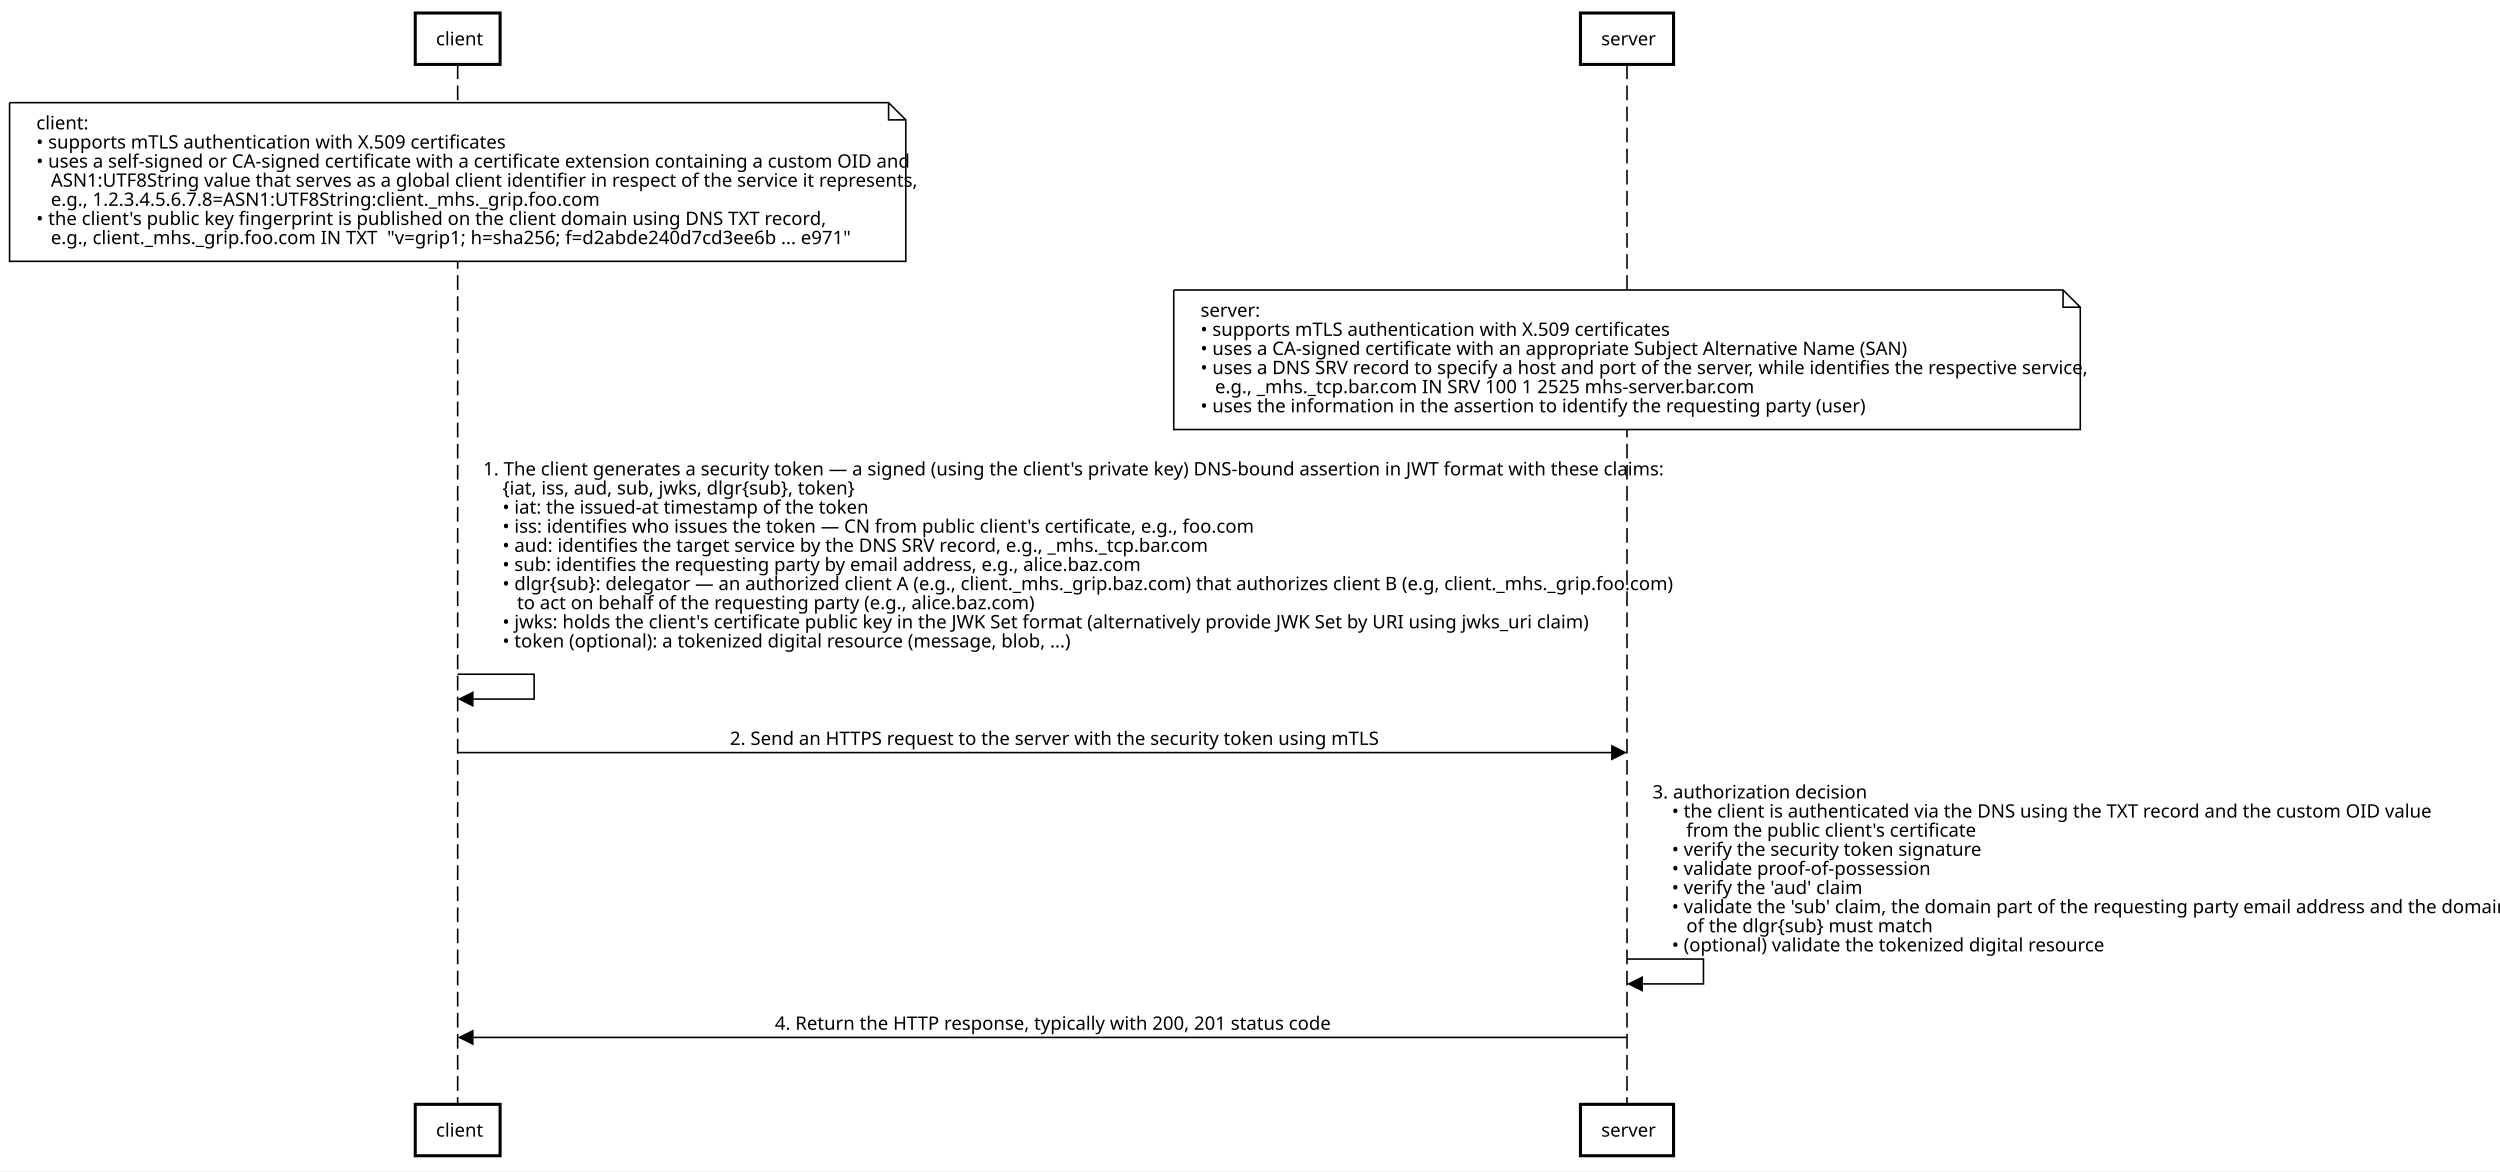
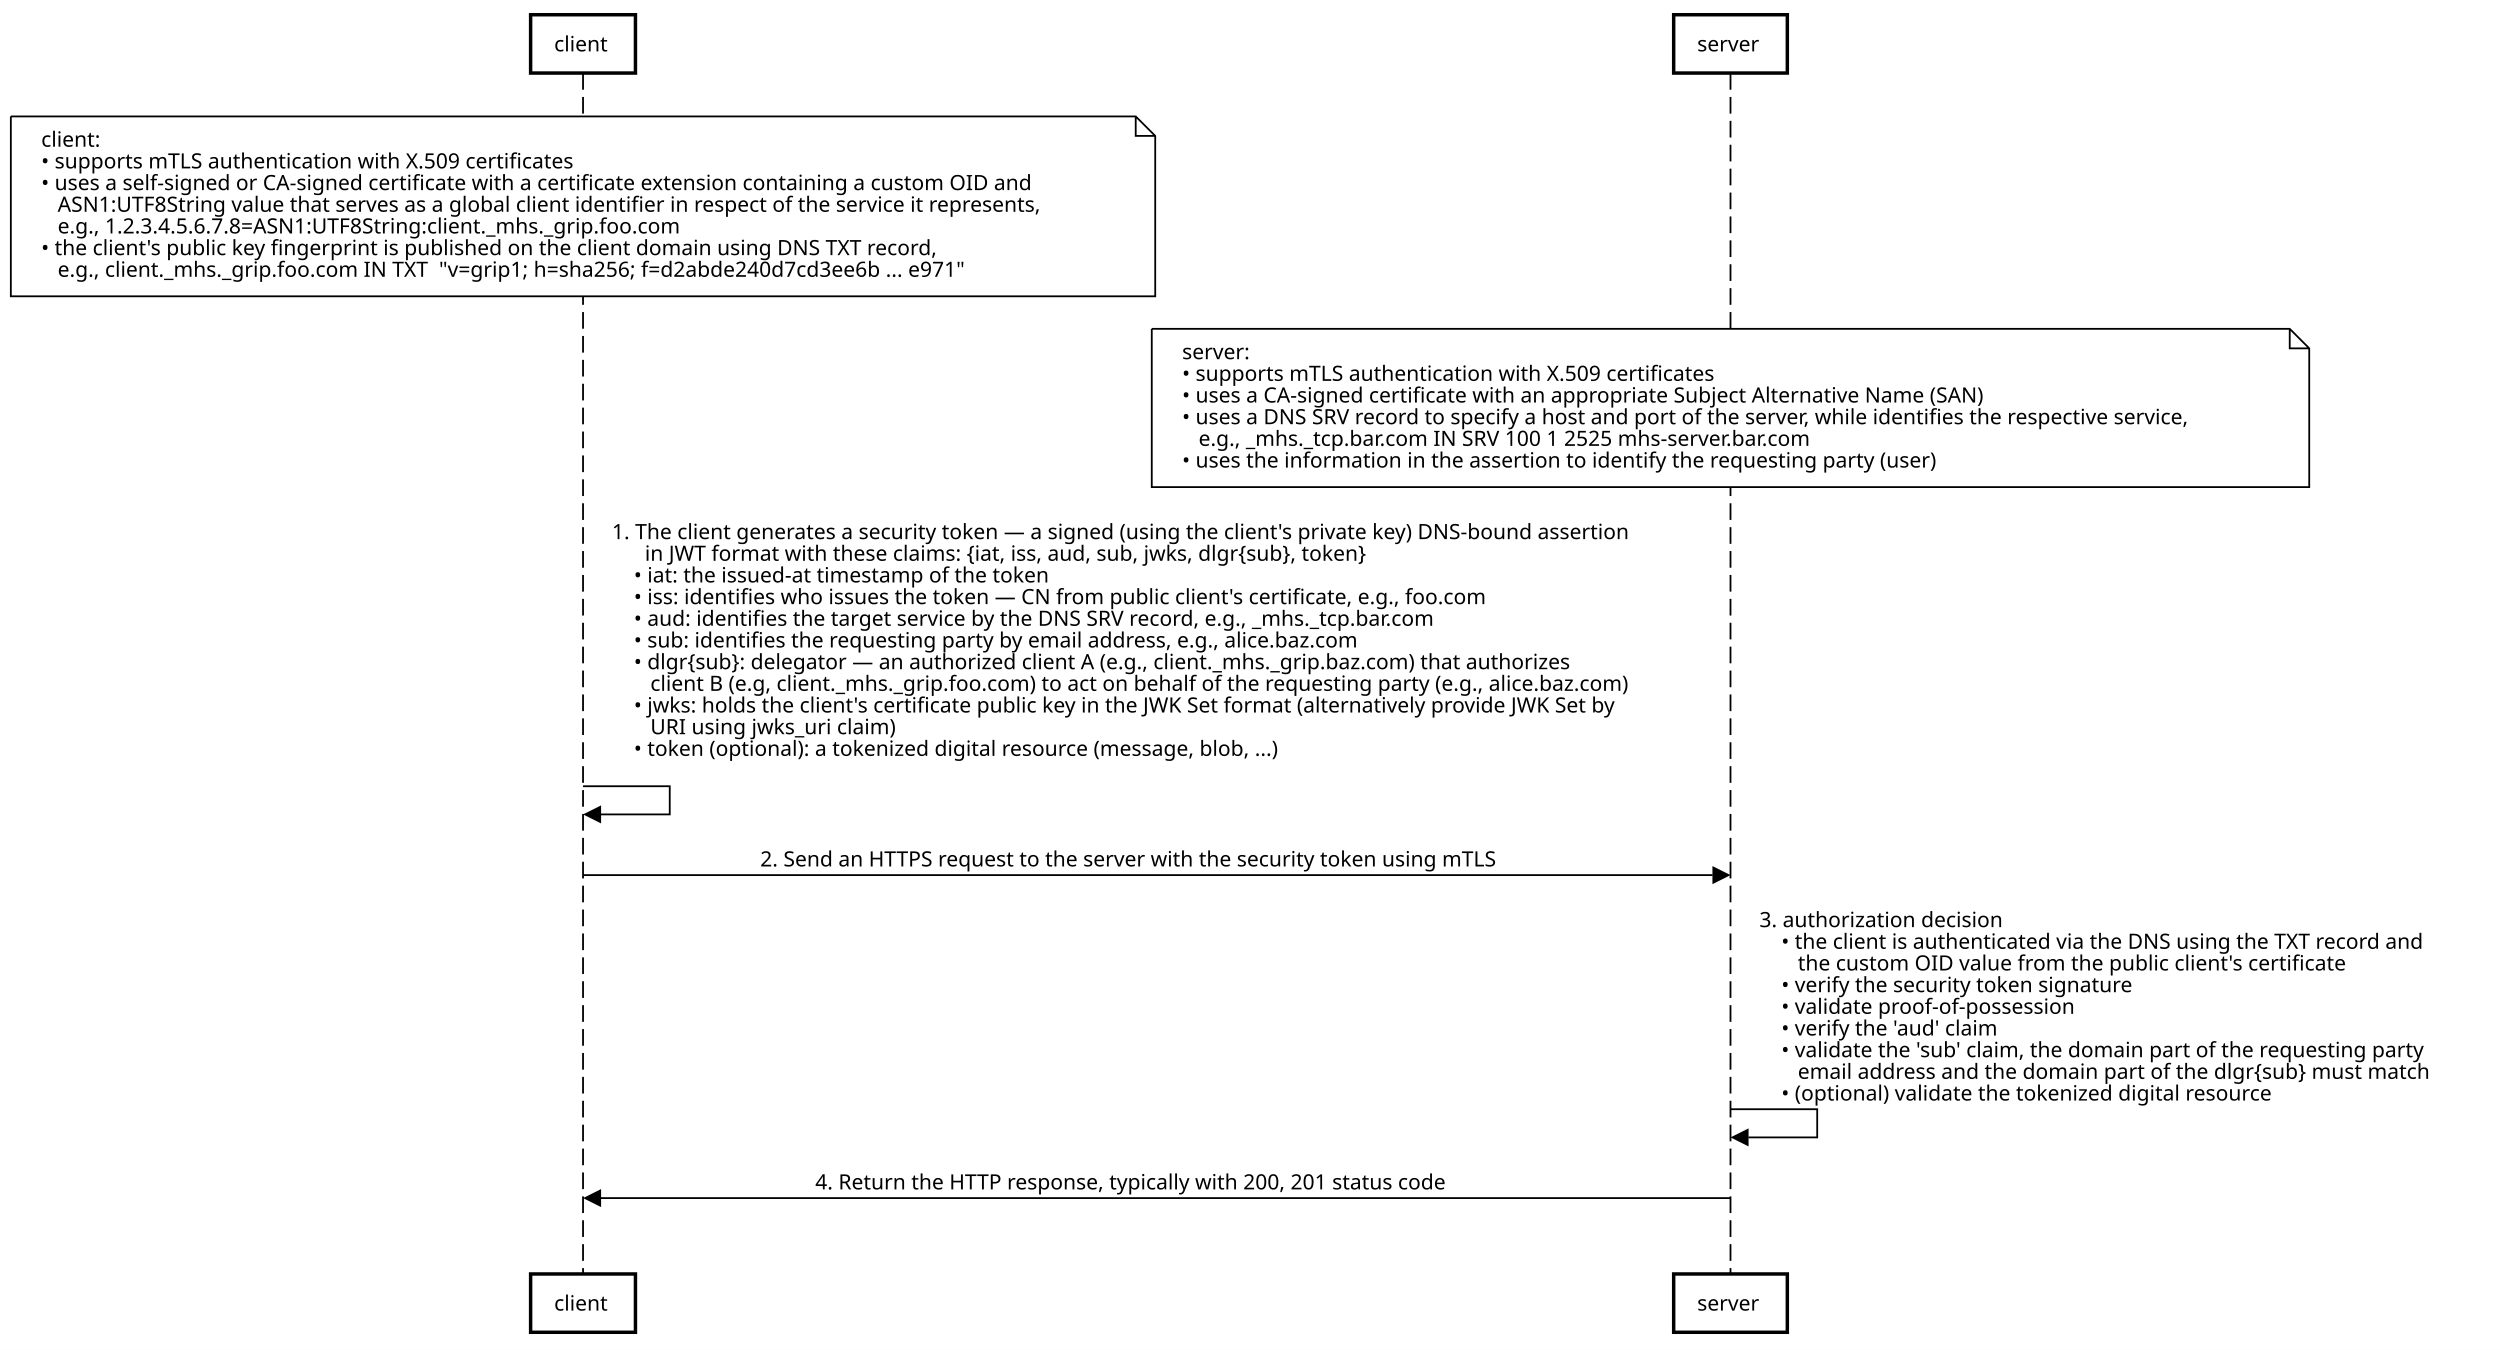
- <svg xmlns="http://www.w3.org/2000/svg" version="1.1" width="1972" height="924">
+ <svg xmlns="http://www.w3.org/2000/svg" version="1.1" width="1739" height="939">
  <defs />
  <g>
    <g />
    <g />
    <g />
    <g />
    <g />
    <g />
    <g />
    <g />
    <g />
    <g />
    <g />
    <g />
    <g />
    <g />
    <g />
    <g />
    <g />
    <g />
    <g />
    <g />
    <g />
    <g />
    <g />
    <g />
    <g />
    <g />
    <g />
    <g />
    <g />
    <g />
    <g />
    <g />
    <g />
    <g />
    <g />
    <g />
    <g />
-     <g>
-       <rect fill="white" stroke="none" x="0" y="0" width="1972" height="924" />
-     </g>
-     <g />
-     <g>
-       <path fill="none" stroke="black" paint-order="fill stroke markers" d=" M 361.013 50.815 L 361.013 871.094" stroke-miterlimit="10" stroke-width="1.257" stroke-dasharray="11.599,5.026" />
-       <path fill="none" stroke="black" paint-order="fill stroke markers" d=" M 1283.382 50.815 L 1283.382 871.094" stroke-miterlimit="10" stroke-width="1.257" stroke-dasharray="11.599,5.026" />
-     </g>
-     <g>
-       <path fill="none" stroke="none" />
-       <g>
-         <path fill="white" stroke="black" paint-order="fill stroke markers" d=" M 327.545 10.253 L 394.48 10.253 L 394.48 50.815 L 327.545 50.815 L 327.545 10.253 Z" stroke-miterlimit="10" stroke-width="2.413" stroke-dasharray="" />
-       </g>
-       <g>
-         <text fill="black" stroke="none" font-family="sans-serif" font-size="11pt" font-style="normal" font-weight="normal" text-decoration="normal" x="343.905" y="35.736" text-anchor="start" dominant-baseline="alphabetic" xml:space="preserve">client</text>
-       </g>
-       <path fill="none" stroke="none" />
-       <g>
-         <path fill="white" stroke="black" paint-order="fill stroke markers" d=" M 1246.662 10.253 L 1320.103 10.253 L 1320.103 50.815 L 1246.662 50.815 L 1246.662 10.253 Z" stroke-miterlimit="10" stroke-width="2.413" stroke-dasharray="" />
-       </g>
-       <g>
-         <text fill="black" stroke="none" font-family="sans-serif" font-size="11pt" font-style="normal" font-weight="normal" text-decoration="normal" x="1263.022" y="35.736" text-anchor="start" dominant-baseline="alphabetic" xml:space="preserve">server</text>
-       </g>
-       <path fill="none" stroke="none" />
-       <g>
-         <path fill="white" stroke="black" paint-order="fill stroke markers" d=" M 327.545 871.094 L 394.48 871.094 L 394.48 911.655 L 327.545 911.655 L 327.545 871.094 Z" stroke-miterlimit="10" stroke-width="2.413" stroke-dasharray="" />
-       </g>
-       <g>
-         <text fill="black" stroke="none" font-family="sans-serif" font-size="11pt" font-style="normal" font-weight="normal" text-decoration="normal" x="343.905" y="896.576" text-anchor="start" dominant-baseline="alphabetic" xml:space="preserve">client</text>
-       </g>
-       <path fill="none" stroke="none" />
-       <g>
-         <path fill="white" stroke="black" paint-order="fill stroke markers" d=" M 1246.662 871.094 L 1320.103 871.094 L 1320.103 911.655 L 1246.662 911.655 L 1246.662 871.094 Z" stroke-miterlimit="10" stroke-width="2.413" stroke-dasharray="" />
-       </g>
-       <g>
-         <text fill="black" stroke="none" font-family="sans-serif" font-size="11pt" font-style="normal" font-weight="normal" text-decoration="normal" x="1263.022" y="896.576" text-anchor="start" dominant-baseline="alphabetic" xml:space="preserve">server</text>
-       </g>
-     </g>
-     <g>
-       <path fill="white" stroke="black" paint-order="fill stroke markers" d=" M 7.539 80.972 L 700.915 80.972 L 714.486 94.543 L 714.486 206.125 L 7.539 206.125 L 7.539 80.972 M 700.915 80.972 L 700.915 94.543 L 714.486 94.543" stroke-miterlimit="10" stroke-width="1.257" stroke-dasharray="" />
+     <g />
+     <g>
+       <rect fill="white" stroke="none" x="0" y="0" width="1739" height="939" />
+     </g>
+     <g />
+     <g>
+       <path fill="none" stroke="black" paint-order="fill stroke markers" d=" M 405.558 50.815 L 405.558 886.172" stroke-miterlimit="10" stroke-width="1.257" stroke-dasharray="11.599,5.026" />
+       <path fill="none" stroke="black" paint-order="fill stroke markers" d=" M 1203.735 50.815 L 1203.735 886.172" stroke-miterlimit="10" stroke-width="1.257" stroke-dasharray="11.599,5.026" />
+     </g>
+     <g>
+       <path fill="none" stroke="none" />
+       <g>
+         <path fill="white" stroke="black" paint-order="fill stroke markers" d=" M 369.097 10.253 L 442.018 10.253 L 442.018 50.815 L 369.097 50.815 L 369.097 10.253 Z" stroke-miterlimit="10" stroke-width="2.413" stroke-dasharray="" />
+       </g>
+       <g>
+         <text fill="black" stroke="none" font-family="sans-serif" font-size="11pt" font-style="normal" font-weight="normal" text-decoration="normal" x="385.458" y="35.736" text-anchor="start" dominant-baseline="alphabetic" xml:space="preserve">client</text>
+       </g>
+       <path fill="none" stroke="none" />
+       <g>
+         <path fill="white" stroke="black" paint-order="fill stroke markers" d=" M 1164.208 10.253 L 1243.262 10.253 L 1243.262 50.815 L 1164.208 50.815 L 1164.208 10.253 Z" stroke-miterlimit="10" stroke-width="2.413" stroke-dasharray="" />
+       </g>
+       <g>
+         <text fill="black" stroke="none" font-family="sans-serif" font-size="11pt" font-style="normal" font-weight="normal" text-decoration="normal" x="1180.569" y="35.736" text-anchor="start" dominant-baseline="alphabetic" xml:space="preserve">server</text>
+       </g>
+       <path fill="none" stroke="none" />
+       <g>
+         <path fill="white" stroke="black" paint-order="fill stroke markers" d=" M 369.097 886.172 L 442.018 886.172 L 442.018 926.734 L 369.097 926.734 L 369.097 886.172 Z" stroke-miterlimit="10" stroke-width="2.413" stroke-dasharray="" />
+       </g>
+       <g>
+         <text fill="black" stroke="none" font-family="sans-serif" font-size="11pt" font-style="normal" font-weight="normal" text-decoration="normal" x="385.458" y="911.655" text-anchor="start" dominant-baseline="alphabetic" xml:space="preserve">client</text>
+       </g>
+       <path fill="none" stroke="none" />
+       <g>
+         <path fill="white" stroke="black" paint-order="fill stroke markers" d=" M 1164.208 886.172 L 1243.262 886.172 L 1243.262 926.734 L 1164.208 926.734 L 1164.208 886.172 Z" stroke-miterlimit="10" stroke-width="2.413" stroke-dasharray="" />
+       </g>
+       <g>
+         <text fill="black" stroke="none" font-family="sans-serif" font-size="11pt" font-style="normal" font-weight="normal" text-decoration="normal" x="1180.569" y="911.655" text-anchor="start" dominant-baseline="alphabetic" xml:space="preserve">server</text>
+       </g>
+     </g>
+     <g>
+       <path fill="white" stroke="black" paint-order="fill stroke markers" d=" M 7.539 80.972 L 790.005 80.972 L 803.576 94.543 L 803.576 206.125 L 7.539 206.125 L 7.539 80.972 M 790.005 80.972 L 790.005 94.543 L 803.576 94.543" stroke-miterlimit="10" stroke-width="1.257" stroke-dasharray="" />
      <g>
        <text fill="black" stroke="none" font-family="sans-serif" font-size="11pt" font-style="normal" font-weight="normal" text-decoration="normal" x="28.649" y="102.082" text-anchor="start" dominant-baseline="alphabetic" xml:space="preserve">client:</text>
        <text fill="black" stroke="none" font-family="sans-serif" font-size="11pt" font-style="normal" font-weight="normal" text-decoration="normal" x="28.649" y="117.161" text-anchor="start" dominant-baseline="alphabetic" xml:space="preserve">• supports mTLS authentication with X.509 certificates</text>
        <text fill="black" stroke="none" font-family="sans-serif" font-size="11pt" font-style="normal" font-weight="normal" text-decoration="normal" x="28.649" y="132.24" text-anchor="start" dominant-baseline="alphabetic" xml:space="preserve">• uses a self-signed or CA-signed certificate with a certificate extension containing a custom OID and</text>
        <text fill="black" stroke="none" font-family="sans-serif" font-size="11pt" font-style="normal" font-weight="normal" text-decoration="normal" x="28.649" y="147.318" text-anchor="start" dominant-baseline="alphabetic" xml:space="preserve">   ASN1:UTF8String value that serves as a global client identifier in respect of the service it represents,</text>
        <text fill="black" stroke="none" font-family="sans-serif" font-size="11pt" font-style="normal" font-weight="normal" text-decoration="normal" x="28.649" y="162.397" text-anchor="start" dominant-baseline="alphabetic" xml:space="preserve">   e.g., 1.2.3.4.5.6.7.8=ASN1:UTF8String:client._mhs._grip.foo.com</text>
        <text fill="black" stroke="none" font-family="sans-serif" font-size="11pt" font-style="normal" font-weight="normal" text-decoration="normal" x="28.649" y="177.476" text-anchor="start" dominant-baseline="alphabetic" xml:space="preserve">• the client's public key fingerprint is published on the client domain using DNS TXT record,</text>
        <text fill="black" stroke="none" font-family="sans-serif" font-size="11pt" font-style="normal" font-weight="normal" text-decoration="normal" x="28.649" y="192.554" text-anchor="start" dominant-baseline="alphabetic" xml:space="preserve">   e.g., client._mhs._grip.foo.com IN TXT  "v=grip1; h=sha256; f=d2abde240d7cd3ee6b ... e971"</text>
      </g>
-       <path fill="white" stroke="black" paint-order="fill stroke markers" d=" M 925.844 228.743 L 1627.35 228.743 L 1640.92 242.314 L 1640.92 338.817 L 925.844 338.817 L 925.844 228.743 M 1627.35 228.743 L 1627.35 242.314 L 1640.92 242.314" stroke-miterlimit="10" stroke-width="1.257" stroke-dasharray="" />
-       <g>
-         <text fill="black" stroke="none" font-family="sans-serif" font-size="11pt" font-style="normal" font-weight="normal" text-decoration="normal" x="946.954" y="249.853" text-anchor="start" dominant-baseline="alphabetic" xml:space="preserve">server:</text>
-         <text fill="black" stroke="none" font-family="sans-serif" font-size="11pt" font-style="normal" font-weight="normal" text-decoration="normal" x="946.954" y="264.932" text-anchor="start" dominant-baseline="alphabetic" xml:space="preserve">• supports mTLS authentication with X.509 certificates</text>
-         <text fill="black" stroke="none" font-family="sans-serif" font-size="11pt" font-style="normal" font-weight="normal" text-decoration="normal" x="946.954" y="280.011" text-anchor="start" dominant-baseline="alphabetic" xml:space="preserve">• uses a CA-signed certificate with an appropriate Subject Alternative Name (SAN)</text>
-         <text fill="black" stroke="none" font-family="sans-serif" font-size="11pt" font-style="normal" font-weight="normal" text-decoration="normal" x="946.954" y="295.089" text-anchor="start" dominant-baseline="alphabetic" xml:space="preserve">• uses a DNS SRV record to specify a host and port of the server, while identifies the respective service,</text>
-         <text fill="black" stroke="none" font-family="sans-serif" font-size="11pt" font-style="normal" font-weight="normal" text-decoration="normal" x="946.954" y="310.168" text-anchor="start" dominant-baseline="alphabetic" xml:space="preserve">   e.g., _mhs._tcp.bar.com IN SRV 100 1 2525 mhs-server.bar.com</text>
-         <text fill="black" stroke="none" font-family="sans-serif" font-size="11pt" font-style="normal" font-weight="normal" text-decoration="normal" x="946.954" y="325.246" text-anchor="start" dominant-baseline="alphabetic" xml:space="preserve">• uses the information in the assertion to identify the requesting party (user)</text>
-       </g>
-       <g>
-         <g>
-           <rect fill="white" stroke="none" x="378.856" y="361.435" width="894.418" height="19.602" />
-         </g>
-         <g>
-           <rect fill="white" stroke="none" x="378.856" y="376.514" width="283.15" height="19.602" />
-         </g>
-         <g>
-           <rect fill="white" stroke="none" x="378.856" y="391.593" width="289.891" height="19.602" />
-         </g>
-         <g>
-           <rect fill="white" stroke="none" x="378.856" y="406.671" width="582.651" height="19.602" />
-         </g>
-         <g>
-           <rect fill="white" stroke="none" x="378.856" y="421.75" width="560.072" height="19.602" />
-         </g>
-         <g>
-           <rect fill="white" stroke="none" x="378.856" y="436.828" width="498.449" height="19.602" />
-         </g>
-         <g>
-           <rect fill="white" stroke="none" x="378.856" y="451.907" width="899.249" height="19.602" />
-         </g>
-         <g>
-           <rect fill="white" stroke="none" x="378.856" y="466.986" width="419.192" height="19.602" />
-         </g>
-         <g>
-           <rect fill="white" stroke="none" x="378.856" y="482.064" width="845.712" height="19.602" />
-         </g>
-         <g>
-           <rect fill="white" stroke="none" x="378.856" y="497.143" width="447.124" height="19.602" />
-         </g>
-         <g>
-           <rect fill="white" stroke="none" x="378.856" y="512.222" width="4.524" height="19.602" />
-         </g>
-         <text fill="black" stroke="none" font-family="sans-serif" font-size="11pt" font-style="normal" font-weight="normal" text-decoration="normal" x="381.118" y="375.006" text-anchor="start" dominant-baseline="alphabetic" xml:space="preserve">1. The client generates a security token — a signed (using the client's private key) DNS-bound assertion in JWT format with these claims:</text>
-         <text fill="black" stroke="none" font-family="sans-serif" font-size="11pt" font-style="normal" font-weight="normal" text-decoration="normal" x="381.118" y="390.085" text-anchor="start" dominant-baseline="alphabetic" xml:space="preserve">    {iat, iss, aud, sub, jwks, dlgr{sub}, token}</text>
-         <text fill="black" stroke="none" font-family="sans-serif" font-size="11pt" font-style="normal" font-weight="normal" text-decoration="normal" x="381.118" y="405.163" text-anchor="start" dominant-baseline="alphabetic" xml:space="preserve">    • iat: the issued-at timestamp of the token</text>
-         <text fill="black" stroke="none" font-family="sans-serif" font-size="11pt" font-style="normal" font-weight="normal" text-decoration="normal" x="381.118" y="420.242" text-anchor="start" dominant-baseline="alphabetic" xml:space="preserve">    • iss: identifies who issues the token — CN from public client's certificate, e.g., foo.com</text>
-         <text fill="black" stroke="none" font-family="sans-serif" font-size="11pt" font-style="normal" font-weight="normal" text-decoration="normal" x="381.118" y="435.321" text-anchor="start" dominant-baseline="alphabetic" xml:space="preserve">    • aud: identifies the target service by the DNS SRV record, e.g., _mhs._tcp.bar.com</text>
-         <text fill="black" stroke="none" font-family="sans-serif" font-size="11pt" font-style="normal" font-weight="normal" text-decoration="normal" x="381.118" y="450.399" text-anchor="start" dominant-baseline="alphabetic" xml:space="preserve">    • sub: identifies the requesting party by email address, e.g., alice.baz.com</text>
-         <text fill="black" stroke="none" font-family="sans-serif" font-size="11pt" font-style="normal" font-weight="normal" text-decoration="normal" x="381.118" y="465.478" text-anchor="start" dominant-baseline="alphabetic" xml:space="preserve">    • dlgr{sub}: delegator — an authorized client A (e.g., client._mhs._grip.baz.com) that authorizes client B (e.g, client._mhs._grip.foo.com)</text>
-         <text fill="black" stroke="none" font-family="sans-serif" font-size="11pt" font-style="normal" font-weight="normal" text-decoration="normal" x="381.118" y="480.557" text-anchor="start" dominant-baseline="alphabetic" xml:space="preserve">       to act on behalf of the requesting party (e.g., alice.baz.com)</text>
-         <text fill="black" stroke="none" font-family="sans-serif" font-size="11pt" font-style="normal" font-weight="normal" text-decoration="normal" x="381.118" y="495.635" text-anchor="start" dominant-baseline="alphabetic" xml:space="preserve">    • jwks: holds the client's certificate public key in the JWK Set format (alternatively provide JWK Set by URI using jwks_uri claim)</text>
-         <text fill="black" stroke="none" font-family="sans-serif" font-size="11pt" font-style="normal" font-weight="normal" text-decoration="normal" x="381.118" y="510.714" text-anchor="start" dominant-baseline="alphabetic" xml:space="preserve">    • token (optional): a tokenized digital resource (message, blob, ...)</text>
-         <text fill="black" stroke="none" font-family="sans-serif" font-size="11pt" font-style="normal" font-weight="normal" text-decoration="normal" x="381.118" y="525.792" text-anchor="start" dominant-baseline="alphabetic" xml:space="preserve" />
-       </g>
-       <g>
-         <path fill="none" stroke="black" paint-order="fill stroke markers" d=" M 361.013 531.824 L 421.327 531.824 L 421.327 551.426 L 373.428 551.426" stroke-miterlimit="10" stroke-width="1.257" stroke-dasharray="" />
-         <g transform="translate(361.0128,551.4262) translate(-361.0128,-551.4262)">
-           <path fill="black" stroke="none" paint-order="stroke fill markers" d=" M 373.578 545.143 L 361.013 551.426 L 373.578 557.709 Z" />
-         </g>
-       </g>
-       <g>
-         <g>
-           <rect fill="white" stroke="none" x="573.513" y="574.044" width="497.369" height="19.602" />
-         </g>
-         <text fill="black" stroke="none" font-family="sans-serif" font-size="11pt" font-style="normal" font-weight="normal" text-decoration="normal" x="575.775" y="587.615" text-anchor="start" dominant-baseline="alphabetic" xml:space="preserve">2. Send an HTTPS request to the server with the security token using mTLS</text>
-       </g>
-       <g>
-         <path fill="none" stroke="black" paint-order="fill stroke markers" d=" M 361.013 593.646 L 1270.968 593.646" stroke-miterlimit="10" stroke-width="1.257" stroke-dasharray="" />
-         <g transform="translate(1283.382,593.6464) translate(-1283.382,-593.6464)">
-           <path fill="black" stroke="none" paint-order="stroke fill markers" d=" M 1270.817 587.364 L 1283.382 593.646 L 1270.817 599.929 Z" />
-         </g>
-       </g>
-       <g>
-         <g>
-           <rect fill="white" stroke="none" x="1301.225" y="616.264" width="162.586" height="19.602" />
-         </g>
-         <g>
-           <rect fill="white" stroke="none" x="1301.225" y="631.343" width="592.126" height="19.602" />
-         </g>
-         <g>
-           <rect fill="white" stroke="none" x="1301.225" y="646.422" width="244.355" height="19.602" />
-         </g>
-         <g>
-           <rect fill="white" stroke="none" x="1301.225" y="661.5" width="248.334" height="19.602" />
-         </g>
-         <g>
-           <rect fill="white" stroke="none" x="1301.225" y="676.579" width="213.318" height="19.602" />
-         </g>
-         <g>
-           <rect fill="white" stroke="none" x="1301.225" y="691.658" width="161.871" height="19.602" />
-         </g>
-         <g>
-           <rect fill="white" stroke="none" x="1301.225" y="706.736" width="666.194" height="19.602" />
-         </g>
-         <g>
-           <rect fill="white" stroke="none" x="1301.225" y="721.815" width="211.443" height="19.602" />
-         </g>
-         <g>
-           <rect fill="white" stroke="none" x="1301.225" y="736.894" width="340.422" height="19.602" />
-         </g>
-         <text fill="black" stroke="none" font-family="sans-serif" font-size="11pt" font-style="normal" font-weight="normal" text-decoration="normal" x="1303.487" y="629.835" text-anchor="start" dominant-baseline="alphabetic" xml:space="preserve">3. authorization decision</text>
-         <text fill="black" stroke="none" font-family="sans-serif" font-size="11pt" font-style="normal" font-weight="normal" text-decoration="normal" x="1303.487" y="644.914" text-anchor="start" dominant-baseline="alphabetic" xml:space="preserve">    • the client is authenticated via the DNS using the TXT record and the custom OID value</text>
-         <text fill="black" stroke="none" font-family="sans-serif" font-size="11pt" font-style="normal" font-weight="normal" text-decoration="normal" x="1303.487" y="659.992" text-anchor="start" dominant-baseline="alphabetic" xml:space="preserve">       from the public client's certificate</text>
-         <text fill="black" stroke="none" font-family="sans-serif" font-size="11pt" font-style="normal" font-weight="normal" text-decoration="normal" x="1303.487" y="675.071" text-anchor="start" dominant-baseline="alphabetic" xml:space="preserve">    • verify the security token signature</text>
-         <text fill="black" stroke="none" font-family="sans-serif" font-size="11pt" font-style="normal" font-weight="normal" text-decoration="normal" x="1303.487" y="690.15" text-anchor="start" dominant-baseline="alphabetic" xml:space="preserve">    • validate proof-of-possession</text>
-         <text fill="black" stroke="none" font-family="sans-serif" font-size="11pt" font-style="normal" font-weight="normal" text-decoration="normal" x="1303.487" y="705.228" text-anchor="start" dominant-baseline="alphabetic" xml:space="preserve">    • verify the 'aud' claim</text>
-         <text fill="black" stroke="none" font-family="sans-serif" font-size="11pt" font-style="normal" font-weight="normal" text-decoration="normal" x="1303.487" y="720.307" text-anchor="start" dominant-baseline="alphabetic" xml:space="preserve">    • validate the 'sub' claim, the domain part of the requesting party email address and the domain part</text>
-         <text fill="black" stroke="none" font-family="sans-serif" font-size="11pt" font-style="normal" font-weight="normal" text-decoration="normal" x="1303.487" y="735.386" text-anchor="start" dominant-baseline="alphabetic" xml:space="preserve">       of the dlgr{sub} must match</text>
-         <text fill="black" stroke="none" font-family="sans-serif" font-size="11pt" font-style="normal" font-weight="normal" text-decoration="normal" x="1303.487" y="750.464" text-anchor="start" dominant-baseline="alphabetic" xml:space="preserve">    • (optional) validate the tokenized digital resource</text>
-       </g>
-       <g>
-         <path fill="none" stroke="black" paint-order="fill stroke markers" d=" M 1283.382 756.496 L 1343.697 756.496 L 1343.697 776.098 L 1295.797 776.098" stroke-miterlimit="10" stroke-width="1.257" stroke-dasharray="" />
-         <g transform="translate(1283.382,776.0981) translate(-1283.382,-776.0981)">
-           <path fill="black" stroke="none" paint-order="stroke fill markers" d=" M 1295.948 769.815 L 1283.382 776.098 L 1295.948 782.381 Z" />
-         </g>
-       </g>
-       <g>
-         <g>
-           <rect fill="white" stroke="none" x="608.941" y="798.716" width="426.513" height="19.602" />
-         </g>
-         <text fill="black" stroke="none" font-family="sans-serif" font-size="11pt" font-style="normal" font-weight="normal" text-decoration="normal" x="611.203" y="812.287" text-anchor="start" dominant-baseline="alphabetic" xml:space="preserve">4. Return the HTTP response, typically with 200, 201 status code</text>
-       </g>
-       <g>
-         <path fill="none" stroke="black" paint-order="fill stroke markers" d=" M 1283.382 818.318 L 373.428 818.318" stroke-miterlimit="10" stroke-width="1.257" stroke-dasharray="" />
-         <g transform="translate(361.0128,818.3183) translate(-361.0128,-818.3183)">
-           <path fill="black" stroke="none" paint-order="stroke fill markers" d=" M 373.578 812.036 L 361.013 818.318 L 373.578 824.601 Z" />
+       <path fill="white" stroke="black" paint-order="fill stroke markers" d=" M 801.167 228.743 L 1592.733 228.743 L 1606.304 242.314 L 1606.304 338.817 L 801.167 338.817 L 801.167 228.743 M 1592.733 228.743 L 1592.733 242.314 L 1606.304 242.314" stroke-miterlimit="10" stroke-width="1.257" stroke-dasharray="" />
+       <g>
+         <text fill="black" stroke="none" font-family="sans-serif" font-size="11pt" font-style="normal" font-weight="normal" text-decoration="normal" x="822.277" y="249.853" text-anchor="start" dominant-baseline="alphabetic" xml:space="preserve">server:</text>
+         <text fill="black" stroke="none" font-family="sans-serif" font-size="11pt" font-style="normal" font-weight="normal" text-decoration="normal" x="822.277" y="264.932" text-anchor="start" dominant-baseline="alphabetic" xml:space="preserve">• supports mTLS authentication with X.509 certificates</text>
+         <text fill="black" stroke="none" font-family="sans-serif" font-size="11pt" font-style="normal" font-weight="normal" text-decoration="normal" x="822.277" y="280.011" text-anchor="start" dominant-baseline="alphabetic" xml:space="preserve">• uses a CA-signed certificate with an appropriate Subject Alternative Name (SAN)</text>
+         <text fill="black" stroke="none" font-family="sans-serif" font-size="11pt" font-style="normal" font-weight="normal" text-decoration="normal" x="822.277" y="295.089" text-anchor="start" dominant-baseline="alphabetic" xml:space="preserve">• uses a DNS SRV record to specify a host and port of the server, while identifies the respective service,</text>
+         <text fill="black" stroke="none" font-family="sans-serif" font-size="11pt" font-style="normal" font-weight="normal" text-decoration="normal" x="822.277" y="310.168" text-anchor="start" dominant-baseline="alphabetic" xml:space="preserve">   e.g., _mhs._tcp.bar.com IN SRV 100 1 2525 mhs-server.bar.com</text>
+         <text fill="black" stroke="none" font-family="sans-serif" font-size="11pt" font-style="normal" font-weight="normal" text-decoration="normal" x="822.277" y="325.246" text-anchor="start" dominant-baseline="alphabetic" xml:space="preserve">• uses the information in the assertion to identify the requesting party (user)</text>
+       </g>
+       <g>
+         <g>
+           <rect fill="white" stroke="none" x="423.401" y="361.435" width="769.207" height="19.602" />
+         </g>
+         <g>
+           <rect fill="white" stroke="none" x="423.401" y="376.514" width="586.84" height="19.602" />
+         </g>
+         <g>
+           <rect fill="white" stroke="none" x="423.401" y="391.593" width="336.924" height="19.602" />
+         </g>
+         <g>
+           <rect fill="white" stroke="none" x="423.401" y="406.671" width="664.04" height="19.602" />
+         </g>
+         <g>
+           <rect fill="white" stroke="none" x="423.401" y="421.75" width="631.207" height="19.602" />
+         </g>
+         <g>
+           <rect fill="white" stroke="none" x="423.401" y="436.828" width="571.14" height="19.602" />
+         </g>
+         <g>
+           <rect fill="white" stroke="none" x="423.401" y="451.907" width="733.624" height="19.602" />
+         </g>
+         <g>
+           <rect fill="white" stroke="none" x="423.401" y="466.986" width="775.057" height="19.602" />
+         </g>
+         <g>
+           <rect fill="white" stroke="none" x="423.401" y="482.064" width="768.224" height="19.602" />
+         </g>
+         <g>
+           <rect fill="white" stroke="none" x="423.401" y="497.143" width="219.757" height="19.602" />
+         </g>
+         <g>
+           <rect fill="white" stroke="none" x="423.401" y="512.222" width="511.057" height="19.602" />
+         </g>
+         <g>
+           <rect fill="white" stroke="none" x="423.401" y="527.3" width="4.524" height="19.602" />
+         </g>
+         <text fill="black" stroke="none" font-family="sans-serif" font-size="11pt" font-style="normal" font-weight="normal" text-decoration="normal" x="425.663" y="375.006" text-anchor="start" dominant-baseline="alphabetic" xml:space="preserve">1. The client generates a security token — a signed (using the client's private key) DNS-bound assertion</text>
+         <text fill="black" stroke="none" font-family="sans-serif" font-size="11pt" font-style="normal" font-weight="normal" text-decoration="normal" x="425.663" y="390.085" text-anchor="start" dominant-baseline="alphabetic" xml:space="preserve">      in JWT format with these claims: {iat, iss, aud, sub, jwks, dlgr{sub}, token}</text>
+         <text fill="black" stroke="none" font-family="sans-serif" font-size="11pt" font-style="normal" font-weight="normal" text-decoration="normal" x="425.663" y="405.163" text-anchor="start" dominant-baseline="alphabetic" xml:space="preserve">    • iat: the issued-at timestamp of the token</text>
+         <text fill="black" stroke="none" font-family="sans-serif" font-size="11pt" font-style="normal" font-weight="normal" text-decoration="normal" x="425.663" y="420.242" text-anchor="start" dominant-baseline="alphabetic" xml:space="preserve">    • iss: identifies who issues the token — CN from public client's certificate, e.g., foo.com</text>
+         <text fill="black" stroke="none" font-family="sans-serif" font-size="11pt" font-style="normal" font-weight="normal" text-decoration="normal" x="425.663" y="435.321" text-anchor="start" dominant-baseline="alphabetic" xml:space="preserve">    • aud: identifies the target service by the DNS SRV record, e.g., _mhs._tcp.bar.com</text>
+         <text fill="black" stroke="none" font-family="sans-serif" font-size="11pt" font-style="normal" font-weight="normal" text-decoration="normal" x="425.663" y="450.399" text-anchor="start" dominant-baseline="alphabetic" xml:space="preserve">    • sub: identifies the requesting party by email address, e.g., alice.baz.com</text>
+         <text fill="black" stroke="none" font-family="sans-serif" font-size="11pt" font-style="normal" font-weight="normal" text-decoration="normal" x="425.663" y="465.478" text-anchor="start" dominant-baseline="alphabetic" xml:space="preserve">    • dlgr{sub}: delegator — an authorized client A (e.g., client._mhs._grip.baz.com) that authorizes</text>
+         <text fill="black" stroke="none" font-family="sans-serif" font-size="11pt" font-style="normal" font-weight="normal" text-decoration="normal" x="425.663" y="480.557" text-anchor="start" dominant-baseline="alphabetic" xml:space="preserve">       client B (e.g, client._mhs._grip.foo.com) to act on behalf of the requesting party (e.g., alice.baz.com)</text>
+         <text fill="black" stroke="none" font-family="sans-serif" font-size="11pt" font-style="normal" font-weight="normal" text-decoration="normal" x="425.663" y="495.635" text-anchor="start" dominant-baseline="alphabetic" xml:space="preserve">    • jwks: holds the client's certificate public key in the JWK Set format (alternatively provide JWK Set by</text>
+         <text fill="black" stroke="none" font-family="sans-serif" font-size="11pt" font-style="normal" font-weight="normal" text-decoration="normal" x="425.663" y="510.714" text-anchor="start" dominant-baseline="alphabetic" xml:space="preserve">       URI using jwks_uri claim)</text>
+         <text fill="black" stroke="none" font-family="sans-serif" font-size="11pt" font-style="normal" font-weight="normal" text-decoration="normal" x="425.663" y="525.792" text-anchor="start" dominant-baseline="alphabetic" xml:space="preserve">    • token (optional): a tokenized digital resource (message, blob, ...)</text>
+         <text fill="black" stroke="none" font-family="sans-serif" font-size="11pt" font-style="normal" font-weight="normal" text-decoration="normal" x="425.663" y="540.871" text-anchor="start" dominant-baseline="alphabetic" xml:space="preserve" />
+       </g>
+       <g>
+         <path fill="none" stroke="black" paint-order="fill stroke markers" d=" M 405.558 546.903 L 465.872 546.903 L 465.872 566.505 L 417.973 566.505" stroke-miterlimit="10" stroke-width="1.257" stroke-dasharray="" />
+         <g transform="translate(405.5578,566.5049) translate(-405.5578,-566.5049)">
+           <path fill="black" stroke="none" paint-order="stroke fill markers" d=" M 418.123 560.222 L 405.558 566.505 L 418.123 572.788 Z" />
+         </g>
+       </g>
+       <g>
+         <g>
+           <rect fill="white" stroke="none" x="526.543" y="589.123" width="556.207" height="19.602" />
+         </g>
+         <text fill="black" stroke="none" font-family="sans-serif" font-size="11pt" font-style="normal" font-weight="normal" text-decoration="normal" x="528.805" y="602.694" text-anchor="start" dominant-baseline="alphabetic" xml:space="preserve">2. Send an HTTPS request to the server with the security token using mTLS</text>
+       </g>
+       <g>
+         <path fill="none" stroke="black" paint-order="fill stroke markers" d=" M 405.558 608.725 L 1191.321 608.725" stroke-miterlimit="10" stroke-width="1.257" stroke-dasharray="" />
+         <g transform="translate(1203.735,608.7251) translate(-1203.735,-608.7251)">
+           <path fill="black" stroke="none" paint-order="stroke fill markers" d=" M 1191.17 602.442 L 1203.735 608.725 L 1191.17 615.008 Z" />
+         </g>
+       </g>
+       <g>
+         <g>
+           <rect fill="white" stroke="none" x="1221.578" y="631.343" width="185.124" height="19.602" />
+         </g>
+         <g>
+           <rect fill="white" stroke="none" x="1221.578" y="646.422" width="508.674" height="19.602" />
+         </g>
+         <g>
+           <rect fill="white" stroke="none" x="1221.578" y="661.5" width="447.124" height="19.602" />
+         </g>
+         <g>
+           <rect fill="white" stroke="none" x="1221.578" y="676.579" width="288.674" height="19.602" />
+         </g>
+         <g>
+           <rect fill="white" stroke="none" x="1221.578" y="691.658" width="241.29" height="19.602" />
+         </g>
+         <g>
+           <rect fill="white" stroke="none" x="1221.578" y="706.736" width="190.69" height="19.602" />
+         </g>
+         <g>
+           <rect fill="white" stroke="none" x="1221.578" y="721.815" width="507.974" height="19.602" />
+         </g>
+         <g>
+           <rect fill="white" stroke="none" x="1221.578" y="736.894" width="512.757" height="19.602" />
+         </g>
+         <g>
+           <rect fill="white" stroke="none" x="1221.578" y="751.972" width="392.974" height="19.602" />
+         </g>
+         <text fill="black" stroke="none" font-family="sans-serif" font-size="11pt" font-style="normal" font-weight="normal" text-decoration="normal" x="1223.84" y="644.914" text-anchor="start" dominant-baseline="alphabetic" xml:space="preserve">3. authorization decision</text>
+         <text fill="black" stroke="none" font-family="sans-serif" font-size="11pt" font-style="normal" font-weight="normal" text-decoration="normal" x="1223.84" y="659.992" text-anchor="start" dominant-baseline="alphabetic" xml:space="preserve">    • the client is authenticated via the DNS using the TXT record and</text>
+         <text fill="black" stroke="none" font-family="sans-serif" font-size="11pt" font-style="normal" font-weight="normal" text-decoration="normal" x="1223.84" y="675.071" text-anchor="start" dominant-baseline="alphabetic" xml:space="preserve">       the custom OID value from the public client's certificate</text>
+         <text fill="black" stroke="none" font-family="sans-serif" font-size="11pt" font-style="normal" font-weight="normal" text-decoration="normal" x="1223.84" y="690.15" text-anchor="start" dominant-baseline="alphabetic" xml:space="preserve">    • verify the security token signature</text>
+         <text fill="black" stroke="none" font-family="sans-serif" font-size="11pt" font-style="normal" font-weight="normal" text-decoration="normal" x="1223.84" y="705.228" text-anchor="start" dominant-baseline="alphabetic" xml:space="preserve">    • validate proof-of-possession</text>
+         <text fill="black" stroke="none" font-family="sans-serif" font-size="11pt" font-style="normal" font-weight="normal" text-decoration="normal" x="1223.84" y="720.307" text-anchor="start" dominant-baseline="alphabetic" xml:space="preserve">    • verify the 'aud' claim</text>
+         <text fill="black" stroke="none" font-family="sans-serif" font-size="11pt" font-style="normal" font-weight="normal" text-decoration="normal" x="1223.84" y="735.386" text-anchor="start" dominant-baseline="alphabetic" xml:space="preserve">    • validate the 'sub' claim, the domain part of the requesting party</text>
+         <text fill="black" stroke="none" font-family="sans-serif" font-size="11pt" font-style="normal" font-weight="normal" text-decoration="normal" x="1223.84" y="750.464" text-anchor="start" dominant-baseline="alphabetic" xml:space="preserve">       email address and the domain part of the dlgr{sub} must match</text>
+         <text fill="black" stroke="none" font-family="sans-serif" font-size="11pt" font-style="normal" font-weight="normal" text-decoration="normal" x="1223.84" y="765.543" text-anchor="start" dominant-baseline="alphabetic" xml:space="preserve">    • (optional) validate the tokenized digital resource</text>
+       </g>
+       <g>
+         <path fill="none" stroke="black" paint-order="fill stroke markers" d=" M 1203.735 771.574 L 1264.05 771.574 L 1264.05 791.177 L 1216.15 791.177" stroke-miterlimit="10" stroke-width="1.257" stroke-dasharray="" />
+         <g transform="translate(1203.735,791.1767) translate(-1203.735,-791.1767)">
+           <path fill="black" stroke="none" paint-order="stroke fill markers" d=" M 1216.301 784.894 L 1203.735 791.177 L 1216.301 797.459 Z" />
+         </g>
+       </g>
+       <g>
+         <g>
+           <rect fill="white" stroke="none" x="564.801" y="813.795" width="479.69" height="19.602" />
+         </g>
+         <text fill="black" stroke="none" font-family="sans-serif" font-size="11pt" font-style="normal" font-weight="normal" text-decoration="normal" x="567.063" y="827.365" text-anchor="start" dominant-baseline="alphabetic" xml:space="preserve">4. Return the HTTP response, typically with 200, 201 status code</text>
+       </g>
+       <g>
+         <path fill="none" stroke="black" paint-order="fill stroke markers" d=" M 1203.735 833.397 L 417.973 833.397" stroke-miterlimit="10" stroke-width="1.257" stroke-dasharray="" />
+         <g transform="translate(405.5578,833.3969) translate(-405.5578,-833.3969)">
+           <path fill="black" stroke="none" paint-order="stroke fill markers" d=" M 418.123 827.114 L 405.558 833.397 L 418.123 839.68 Z" />
        </g>
      </g>
    </g>
  </g>
</svg>
